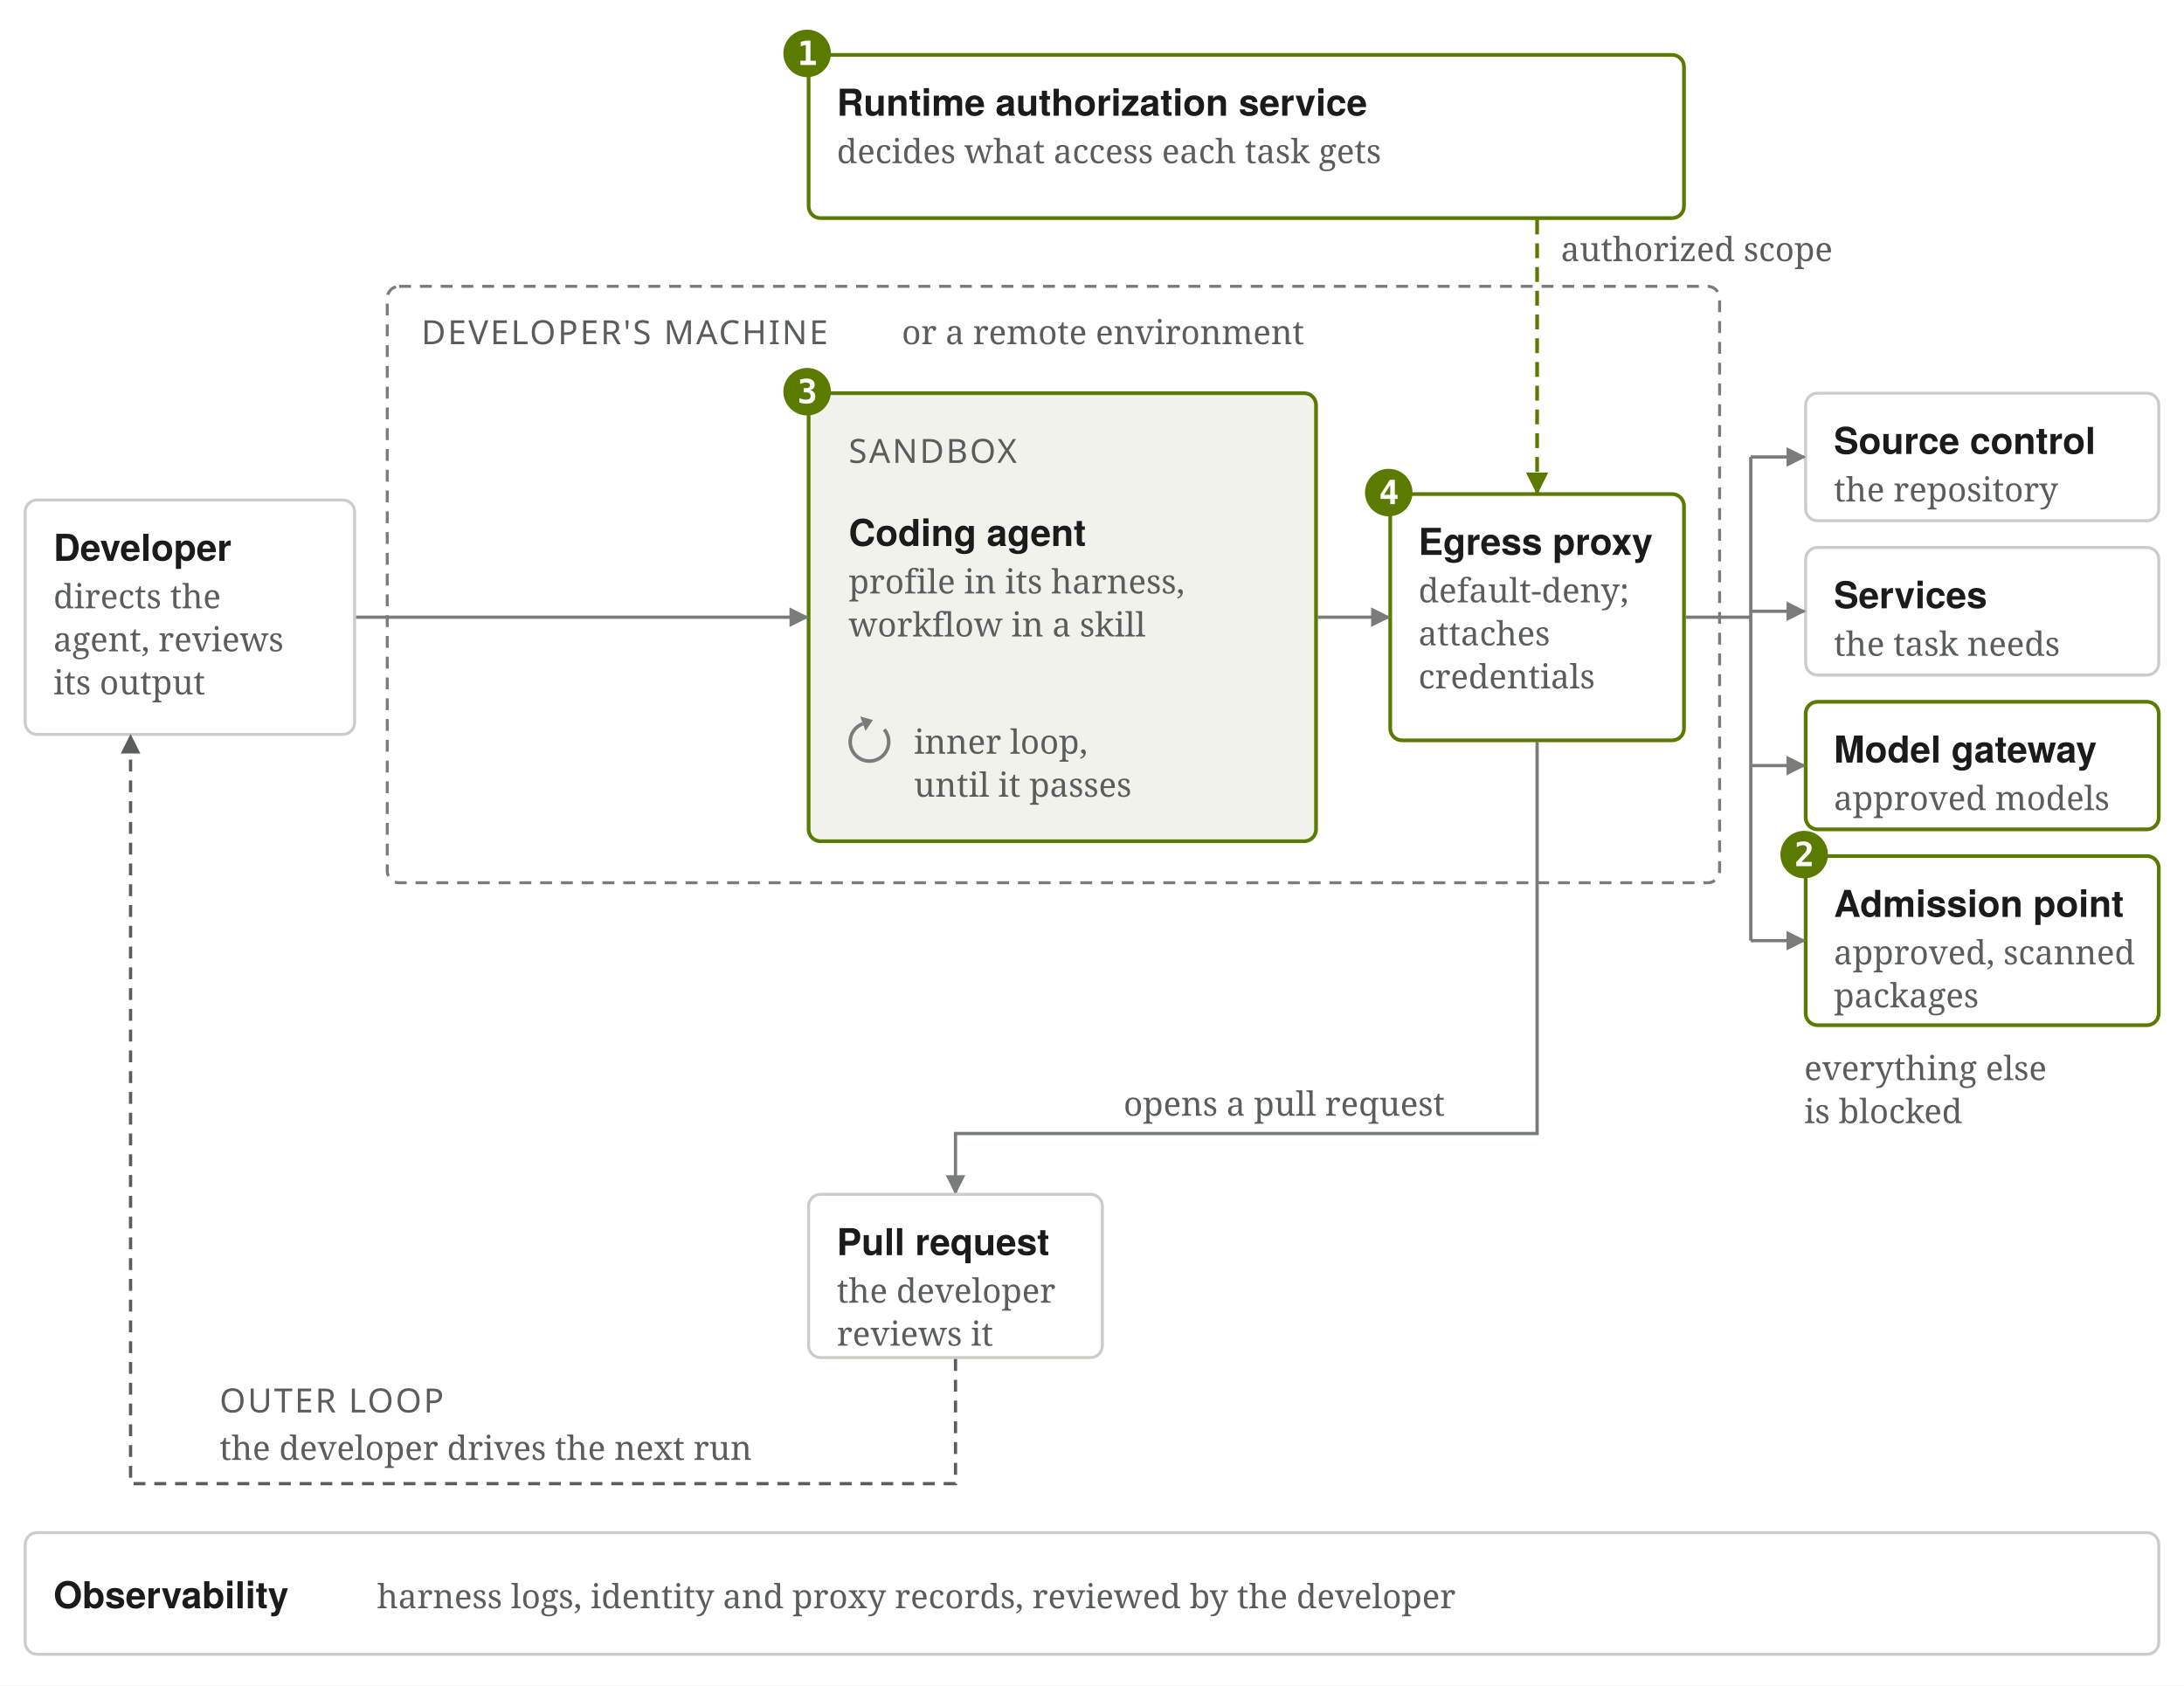
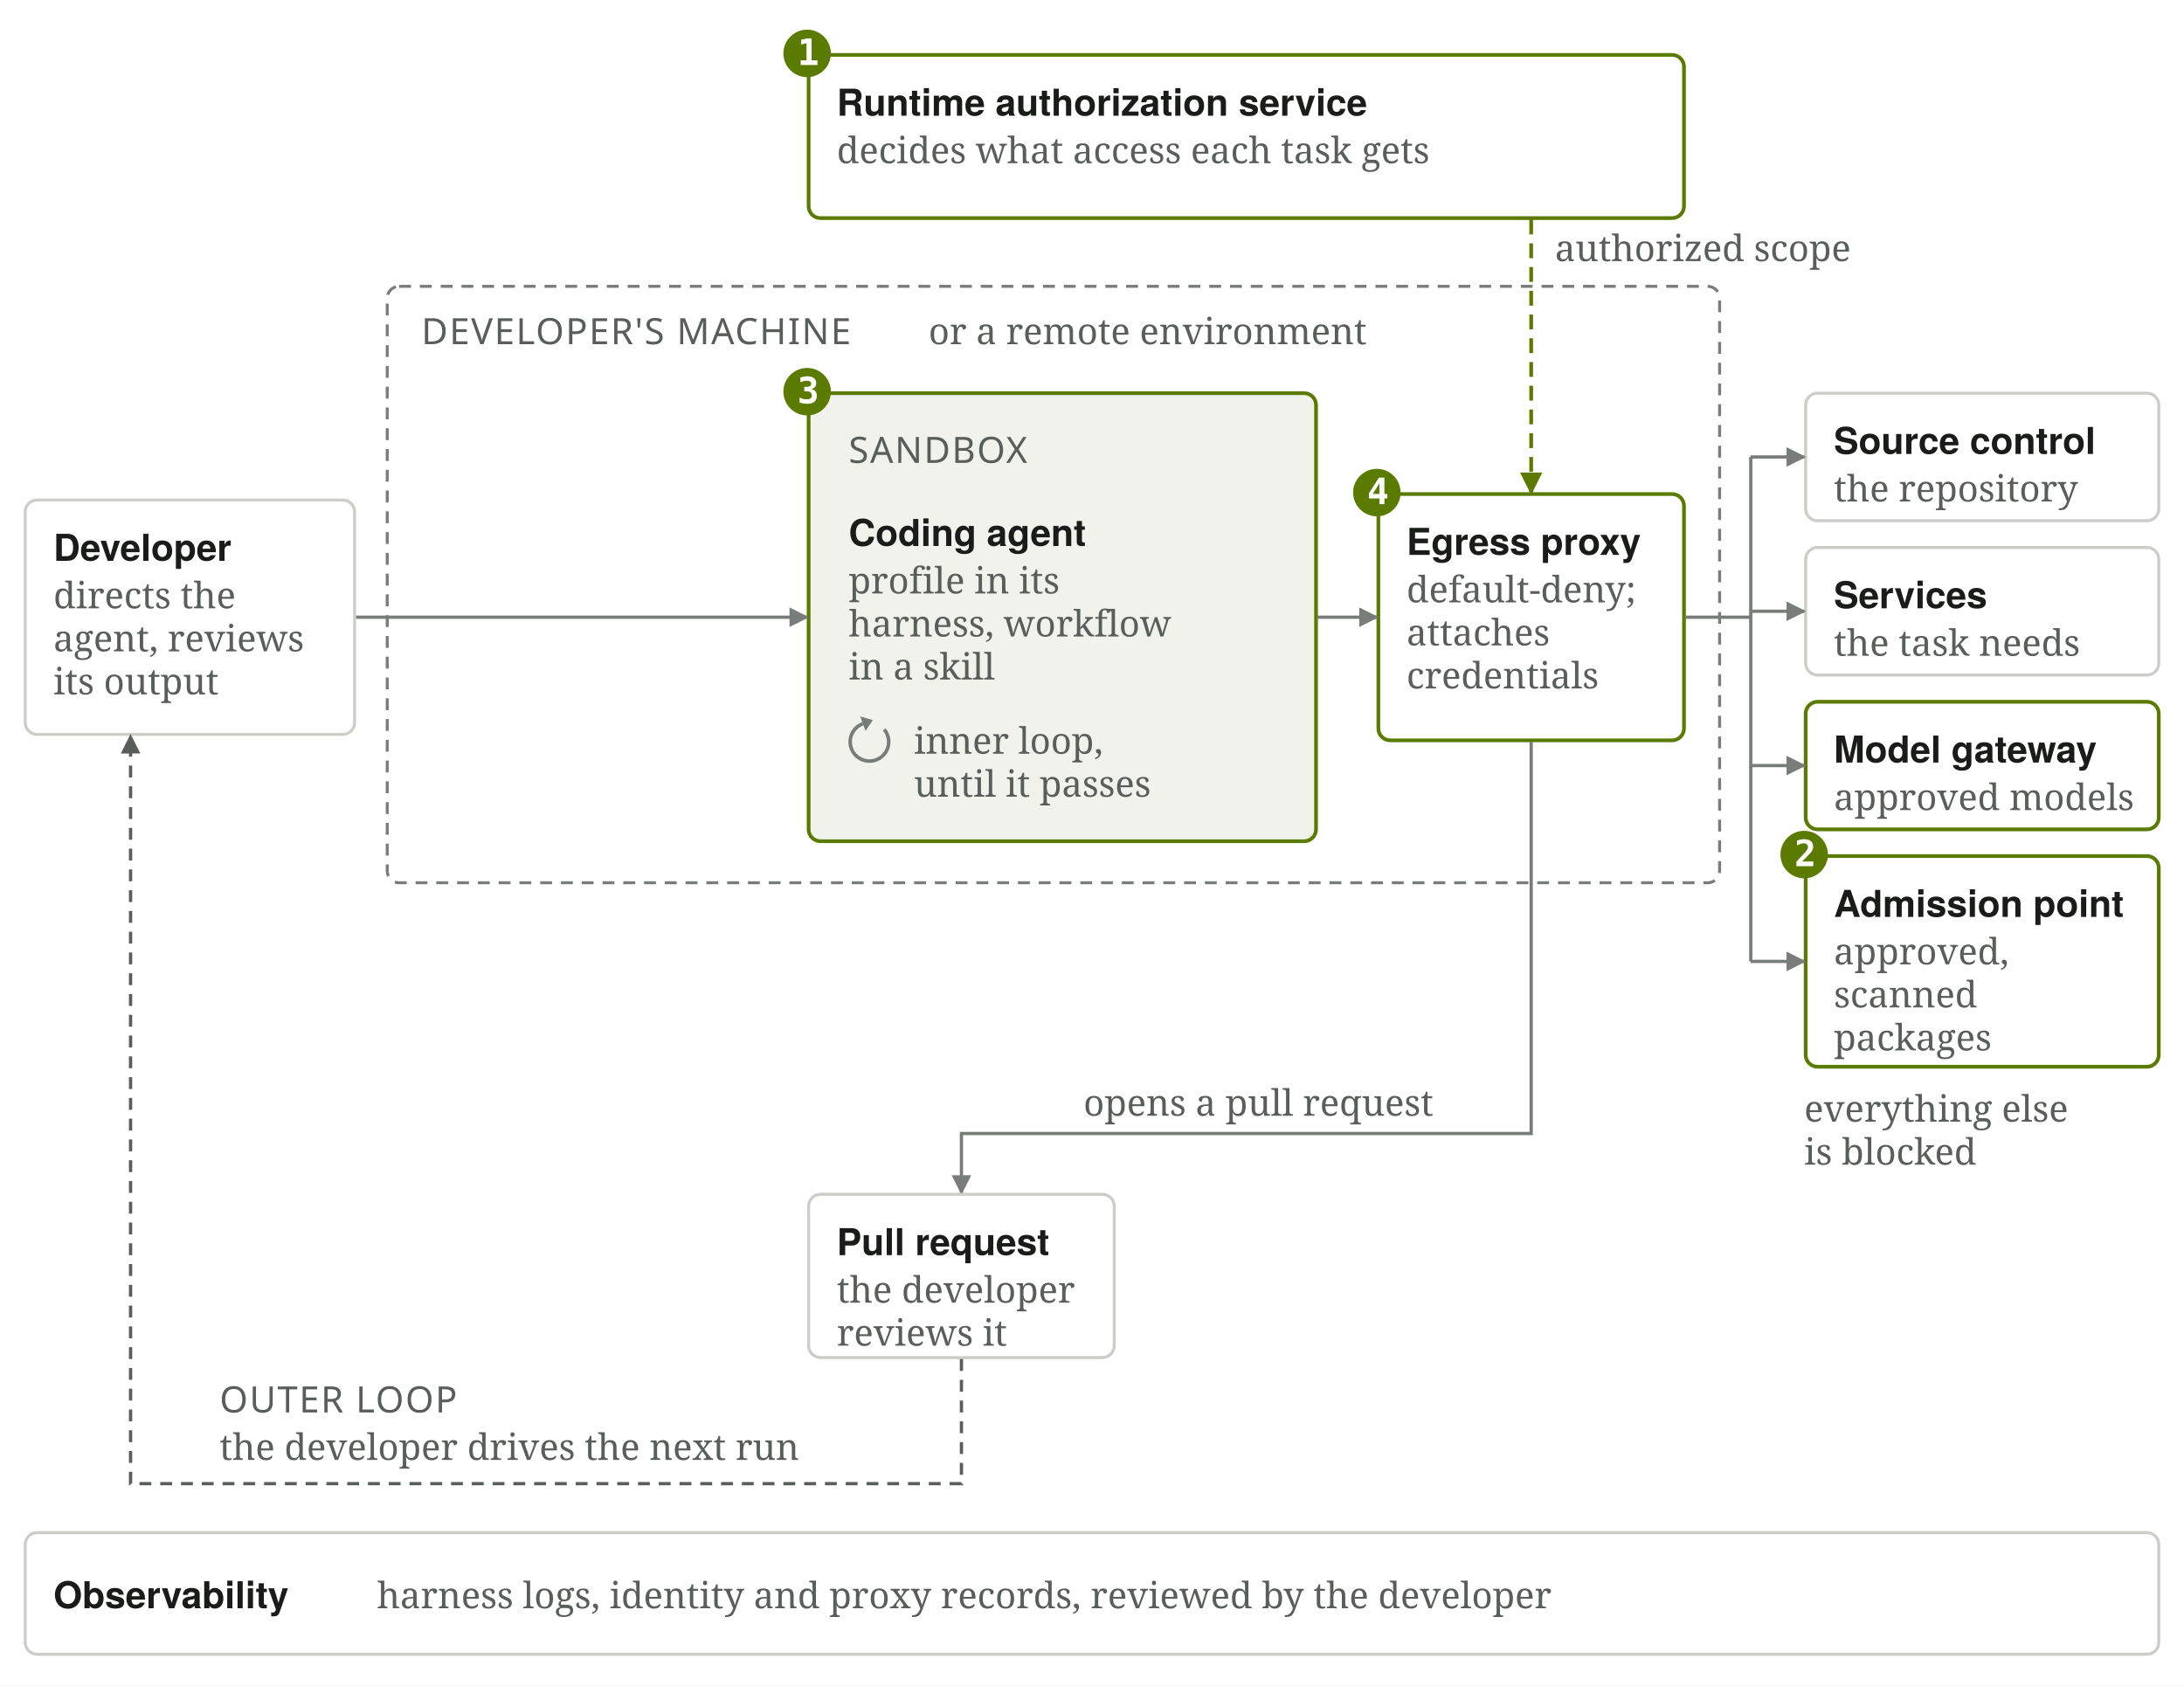
<svg xmlns="http://www.w3.org/2000/svg" viewBox="0 0 736 568" width="736" height="568" role="img" aria-labelledby="sf3-t sf3-d">
  <rect width="736" height="568" fill="#FFFFFF" />
  <defs>
    <marker id="sf3-a" viewBox="0 0 10 10" refX="9" refY="5" markerWidth="6" markerHeight="6" orient="auto-start-reverse">
      <path d="M0 0 L10 5 L0 10 z" fill="#797D79" />
    </marker>
    <marker id="sf3-g" viewBox="0 0 10 10" refX="9" refY="5" markerWidth="6" markerHeight="6" orient="auto-start-reverse">
      <path d="M0 0 L10 5 L0 10 z" fill="#5A7A00" />
    </marker>
    <marker id="sf3-s" viewBox="0 0 10 10" refX="9" refY="5" markerWidth="6" markerHeight="6" orient="auto-start-reverse">
      <path d="M0 0 L10 5 L0 10 z" fill="#5A5E5A" />
    </marker>
  </defs>
  <g transform="translate(8 8)">
    <rect x="264.5" y="10.5" width="295" height="55" rx="4" fill="none" stroke="#5A7A00" stroke-width="1.25" />
    <circle cx="264" cy="10" r="8" fill="#5A7A00" />
-     <text x="260.7" y="13.9" font-family="'IBM Plex Mono',ui-monospace,'SF Mono',Menlo,Consolas,monospace" font-size="11.25" fill="#FFFFFF" font-weight="600">1</text>
+     <text x="260.7" y="13.9" font-family="'IBM Plex Mono',ui-monospace,'SF Mono',Menlo,Consolas,monospace" font-size="12.25" fill="#FFFFFF" font-weight="600">1</text>
    <text x="274" y="31" font-family="Figtree,'Avenir Next','Helvetica Neue',sans-serif" font-size="12.5" fill="#1A1C1A" font-weight="600">Runtime authorization service</text>
-     <text x="274" y="47.0" font-family="'IBM Plex Serif',Charter,Georgia,serif" font-size="11.25" fill="#5A5E5A" font-weight="400">decides what access each task gets</text>
-     <path d="M510 66 L510 158" fill="none" stroke="#5A7A00" stroke-width="1.25" stroke-dasharray="5 3" marker-end="url(#sf3-g)" />
-     <text x="518.0" y="80" font-family="'IBM Plex Serif',Charter,Georgia,serif" font-size="11.25" fill="#5A5E5A" font-weight="400">authorized scope</text>
+     <text x="274" y="47.0" font-family="'IBM Plex Serif',Charter,Georgia,serif" font-size="12.25" fill="#5A5E5A" font-weight="400">decides what access each task gets</text>
+     <path d="M508 66 L508 158" fill="none" stroke="#5A7A00" stroke-width="1.25" stroke-dasharray="5 3" marker-end="url(#sf3-g)" />
+     <text x="516.0" y="80" font-family="'IBM Plex Serif',Charter,Georgia,serif" font-size="12.25" fill="#5A5E5A" font-weight="400">authorized scope</text>
    <rect x="122.5" y="88.5" width="449" height="201" rx="4" fill="none" stroke="#797D79" stroke-width="1" stroke-dasharray="4 3" />
-     <text x="134" y="108" font-family="'Chakra Petch','Avenir Next',sans-serif" font-size="11.25" fill="#5A5E5A" font-weight="500" letter-spacing="0.06em">DEVELOPER'S MACHINE</text>
-     <text x="295.9" y="108" font-family="'IBM Plex Serif',Charter,Georgia,serif" font-size="11.25" fill="#5A5E5A" font-weight="400">or a remote environment</text>
+     <text x="134" y="108" font-family="'Chakra Petch','Avenir Next',sans-serif" font-size="12.25" fill="#5A5E5A" font-weight="500" letter-spacing="0.04em">DEVELOPER'S MACHINE</text>
+     <text x="304.925" y="108" font-family="'IBM Plex Serif',Charter,Georgia,serif" font-size="12.25" fill="#5A5E5A" font-weight="400">or a remote environment</text>
    <rect x="0.5" y="160.5" width="111" height="79" rx="4" fill="none" stroke="#CBCDC8" stroke-width="1" />
    <text x="10" y="181" font-family="Figtree,'Avenir Next','Helvetica Neue',sans-serif" font-size="12.5" fill="#1A1C1A" font-weight="600">Developer</text>
-     <text x="10" y="197.0" font-family="'IBM Plex Serif',Charter,Georgia,serif" font-size="11.25" fill="#5A5E5A" font-weight="400">directs the</text>
-     <text x="10" y="211.5" font-family="'IBM Plex Serif',Charter,Georgia,serif" font-size="11.25" fill="#5A5E5A" font-weight="400">agent, reviews</text>
-     <text x="10" y="226.0" font-family="'IBM Plex Serif',Charter,Georgia,serif" font-size="11.25" fill="#5A5E5A" font-weight="400">its output</text>
+     <text x="10" y="197.0" font-family="'IBM Plex Serif',Charter,Georgia,serif" font-size="12.25" fill="#5A5E5A" font-weight="400">directs the</text>
+     <text x="10" y="211.5" font-family="'IBM Plex Serif',Charter,Georgia,serif" font-size="12.25" fill="#5A5E5A" font-weight="400">agent, reviews</text>
+     <text x="10" y="226.0" font-family="'IBM Plex Serif',Charter,Georgia,serif" font-size="12.25" fill="#5A5E5A" font-weight="400">its output</text>
    <rect x="264.5" y="124.5" width="171" height="151" rx="4" fill="#F1F2EC" stroke="#5A7A00" stroke-width="1.25" />
    <circle cx="264" cy="124" r="8" fill="#5A7A00" />
-     <text x="260.7" y="127.9" font-family="'IBM Plex Mono',ui-monospace,'SF Mono',Menlo,Consolas,monospace" font-size="11.25" fill="#FFFFFF" font-weight="600">3</text>
-     <text x="278" y="148" font-family="'Chakra Petch','Avenir Next',sans-serif" font-size="11.25" fill="#5A5E5A" font-weight="500" letter-spacing="0.06em">SANDBOX</text>
+     <text x="260.7" y="127.9" font-family="'IBM Plex Mono',ui-monospace,'SF Mono',Menlo,Consolas,monospace" font-size="12.25" fill="#FFFFFF" font-weight="600">3</text>
+     <text x="278" y="148" font-family="'Chakra Petch','Avenir Next',sans-serif" font-size="12.25" fill="#5A5E5A" font-weight="500" letter-spacing="0.04em">SANDBOX</text>
    <text x="278" y="176" font-family="Figtree,'Avenir Next','Helvetica Neue',sans-serif" font-size="12.5" fill="#1A1C1A" font-weight="600">Coding agent</text>
-     <text x="278" y="192.0" font-family="'IBM Plex Serif',Charter,Georgia,serif" font-size="11.25" fill="#5A5E5A" font-weight="400">profile in its harness,</text>
-     <text x="278" y="206.5" font-family="'IBM Plex Serif',Charter,Georgia,serif" font-size="11.25" fill="#5A5E5A" font-weight="400">workflow in a skill</text>
+     <text x="278" y="192.0" font-family="'IBM Plex Serif',Charter,Georgia,serif" font-size="12.25" fill="#5A5E5A" font-weight="400">profile in its</text>
+     <text x="278" y="206.5" font-family="'IBM Plex Serif',Charter,Georgia,serif" font-size="12.25" fill="#5A5E5A" font-weight="400">harness, workflow</text>
+     <text x="278" y="221.0" font-family="'IBM Plex Serif',Charter,Georgia,serif" font-size="12.25" fill="#5A5E5A" font-weight="400">in a skill</text>
    <path d="M289.98 237.82 A6.5 6.5 0 1 1 282.78 235.89" fill="none" stroke="#797D79" stroke-width="1.2" />
    <path d="M286.16 234.66 L283.67 238.34 L281.89 233.45 z" fill="#797D79" />
-     <text x="300" y="246" font-family="'IBM Plex Serif',Charter,Georgia,serif" font-size="11.25" fill="#5A5E5A" font-weight="400">inner loop,</text>
-     <text x="300" y="260.5" font-family="'IBM Plex Serif',Charter,Georgia,serif" font-size="11.25" fill="#5A5E5A" font-weight="400">until it passes</text>
+     <text x="300" y="246" font-family="'IBM Plex Serif',Charter,Georgia,serif" font-size="12.25" fill="#5A5E5A" font-weight="400">inner loop,</text>
+     <text x="300" y="260.5" font-family="'IBM Plex Serif',Charter,Georgia,serif" font-size="12.25" fill="#5A5E5A" font-weight="400">until it passes</text>
    <path d="M112 200 L264 200" fill="none" stroke="#797D79" stroke-width="1.1" marker-end="url(#sf3-a)" />
-     <rect x="460.5" y="158.5" width="99" height="83" rx="4" fill="none" stroke="#5A7A00" stroke-width="1.25" />
-     <circle cx="460" cy="158" r="8" fill="#5A7A00" />
-     <text x="456.7" y="161.9" font-family="'IBM Plex Mono',ui-monospace,'SF Mono',Menlo,Consolas,monospace" font-size="11.25" fill="#FFFFFF" font-weight="600">4</text>
-     <text x="470" y="179" font-family="Figtree,'Avenir Next','Helvetica Neue',sans-serif" font-size="12.5" fill="#1A1C1A" font-weight="600">Egress proxy</text>
-     <text x="470" y="195.0" font-family="'IBM Plex Serif',Charter,Georgia,serif" font-size="11.25" fill="#5A5E5A" font-weight="400">default-deny;</text>
-     <text x="470" y="209.5" font-family="'IBM Plex Serif',Charter,Georgia,serif" font-size="11.25" fill="#5A5E5A" font-weight="400">attaches</text>
-     <text x="470" y="224.0" font-family="'IBM Plex Serif',Charter,Georgia,serif" font-size="11.25" fill="#5A5E5A" font-weight="400">credentials</text>
-     <path d="M436 200 L460 200" fill="none" stroke="#797D79" stroke-width="1.1" marker-end="url(#sf3-a)" />
+     <rect x="456.5" y="158.5" width="103" height="83" rx="4" fill="none" stroke="#5A7A00" stroke-width="1.25" />
+     <circle cx="456" cy="158" r="8" fill="#5A7A00" />
+     <text x="452.7" y="161.9" font-family="'IBM Plex Mono',ui-monospace,'SF Mono',Menlo,Consolas,monospace" font-size="12.25" fill="#FFFFFF" font-weight="600">4</text>
+     <text x="466" y="179" font-family="Figtree,'Avenir Next','Helvetica Neue',sans-serif" font-size="12.5" fill="#1A1C1A" font-weight="600">Egress proxy</text>
+     <text x="466" y="195.0" font-family="'IBM Plex Serif',Charter,Georgia,serif" font-size="12.25" fill="#5A5E5A" font-weight="400">default-deny;</text>
+     <text x="466" y="209.5" font-family="'IBM Plex Serif',Charter,Georgia,serif" font-size="12.25" fill="#5A5E5A" font-weight="400">attaches</text>
+     <text x="466" y="224.0" font-family="'IBM Plex Serif',Charter,Georgia,serif" font-size="12.25" fill="#5A5E5A" font-weight="400">credentials</text>
+     <path d="M436 200 L456 200" fill="none" stroke="#797D79" stroke-width="1.1" marker-end="url(#sf3-a)" />
    <rect x="600.5" y="124.5" width="119" height="43" rx="4" fill="none" stroke="#CBCDC8" stroke-width="1" />
    <text x="610" y="145" font-family="Figtree,'Avenir Next','Helvetica Neue',sans-serif" font-size="12.5" fill="#1A1C1A" font-weight="600">Source control</text>
-     <text x="610" y="161.0" font-family="'IBM Plex Serif',Charter,Georgia,serif" font-size="11.25" fill="#5A5E5A" font-weight="400">the repository</text>
+     <text x="610" y="161.0" font-family="'IBM Plex Serif',Charter,Georgia,serif" font-size="12.25" fill="#5A5E5A" font-weight="400">the repository</text>
    <rect x="600.5" y="176.5" width="119" height="43" rx="4" fill="none" stroke="#CBCDC8" stroke-width="1" />
    <text x="610" y="197" font-family="Figtree,'Avenir Next','Helvetica Neue',sans-serif" font-size="12.5" fill="#1A1C1A" font-weight="600">Services</text>
-     <text x="610" y="213.0" font-family="'IBM Plex Serif',Charter,Georgia,serif" font-size="11.25" fill="#5A5E5A" font-weight="400">the task needs</text>
+     <text x="610" y="213.0" font-family="'IBM Plex Serif',Charter,Georgia,serif" font-size="12.25" fill="#5A5E5A" font-weight="400">the task needs</text>
    <rect x="600.5" y="228.5" width="119" height="43" rx="4" fill="none" stroke="#5A7A00" stroke-width="1.25" />
    <text x="610" y="249" font-family="Figtree,'Avenir Next','Helvetica Neue',sans-serif" font-size="12.5" fill="#1A1C1A" font-weight="600">Model gateway</text>
-     <text x="610" y="265.0" font-family="'IBM Plex Serif',Charter,Georgia,serif" font-size="11.25" fill="#5A5E5A" font-weight="400">approved models</text>
-     <rect x="600.5" y="280.5" width="119" height="57" rx="4" fill="none" stroke="#5A7A00" stroke-width="1.25" />
+     <text x="610" y="265.0" font-family="'IBM Plex Serif',Charter,Georgia,serif" font-size="12.25" fill="#5A5E5A" font-weight="400">approved models</text>
+     <rect x="600.5" y="280.5" width="119" height="71" rx="4" fill="none" stroke="#5A7A00" stroke-width="1.25" />
    <circle cx="600" cy="280" r="8" fill="#5A7A00" />
-     <text x="596.7" y="283.9" font-family="'IBM Plex Mono',ui-monospace,'SF Mono',Menlo,Consolas,monospace" font-size="11.25" fill="#FFFFFF" font-weight="600">2</text>
+     <text x="596.7" y="283.9" font-family="'IBM Plex Mono',ui-monospace,'SF Mono',Menlo,Consolas,monospace" font-size="12.25" fill="#FFFFFF" font-weight="600">2</text>
    <text x="610" y="301" font-family="Figtree,'Avenir Next','Helvetica Neue',sans-serif" font-size="12.5" fill="#1A1C1A" font-weight="600">Admission point</text>
-     <text x="610" y="317.0" font-family="'IBM Plex Serif',Charter,Georgia,serif" font-size="11.25" fill="#5A5E5A" font-weight="400">approved, scanned</text>
-     <text x="610" y="331.5" font-family="'IBM Plex Serif',Charter,Georgia,serif" font-size="11.25" fill="#5A5E5A" font-weight="400">packages</text>
+     <text x="610" y="317.0" font-family="'IBM Plex Serif',Charter,Georgia,serif" font-size="12.25" fill="#5A5E5A" font-weight="400">approved,</text>
+     <text x="610" y="331.5" font-family="'IBM Plex Serif',Charter,Georgia,serif" font-size="12.25" fill="#5A5E5A" font-weight="400">scanned</text>
+     <text x="610" y="346.0" font-family="'IBM Plex Serif',Charter,Georgia,serif" font-size="12.25" fill="#5A5E5A" font-weight="400">packages</text>
    <path d="M560 200 L582 200" fill="none" stroke="#797D79" stroke-width="1.1" />
-     <path d="M582 146 L582 309" fill="none" stroke="#797D79" stroke-width="1.1" />
+     <path d="M582 146 L582 316" fill="none" stroke="#797D79" stroke-width="1.1" />
    <path d="M582 146 L600 146" fill="none" stroke="#797D79" stroke-width="1.1" marker-end="url(#sf3-a)" />
    <path d="M582 198 L600 198" fill="none" stroke="#797D79" stroke-width="1.1" marker-end="url(#sf3-a)" />
    <path d="M582 250 L600 250" fill="none" stroke="#797D79" stroke-width="1.1" marker-end="url(#sf3-a)" />
-     <path d="M582 309 L600 309" fill="none" stroke="#797D79" stroke-width="1.1" marker-end="url(#sf3-a)" />
-     <text x="600" y="356" font-family="'IBM Plex Serif',Charter,Georgia,serif" font-size="11.25" fill="#5A5E5A" font-weight="400">everything else</text>
-     <text x="600" y="370.5" font-family="'IBM Plex Serif',Charter,Georgia,serif" font-size="11.25" fill="#5A5E5A" font-weight="400">is blocked</text>
-     <path d="M510 242 L510 374 L314 374 L314 394" fill="none" stroke="#797D79" stroke-width="1.1" marker-end="url(#sf3-a)" />
-     <text x="370.625" y="368" font-family="'IBM Plex Serif',Charter,Georgia,serif" font-size="11.25" fill="#5A5E5A" font-weight="400">opens a pull request</text>
-     <rect x="264.5" y="394.5" width="99" height="55" rx="4" fill="none" stroke="#CBCDC8" stroke-width="1" />
+     <path d="M582 316 L600 316" fill="none" stroke="#797D79" stroke-width="1.1" marker-end="url(#sf3-a)" />
+     <text x="600" y="370" font-family="'IBM Plex Serif',Charter,Georgia,serif" font-size="12.25" fill="#5A5E5A" font-weight="400">everything else</text>
+     <text x="600" y="384.5" font-family="'IBM Plex Serif',Charter,Georgia,serif" font-size="12.25" fill="#5A5E5A" font-weight="400">is blocked</text>
+     <path d="M508 242 L508 374 L316 374 L316 394" fill="none" stroke="#797D79" stroke-width="1.1" marker-end="url(#sf3-a)" />
+     <text x="357.125" y="368" font-family="'IBM Plex Serif',Charter,Georgia,serif" font-size="12.25" fill="#5A5E5A" font-weight="400">opens a pull request</text>
+     <rect x="264.5" y="394.5" width="103" height="55" rx="4" fill="none" stroke="#CBCDC8" stroke-width="1" />
    <text x="274" y="415" font-family="Figtree,'Avenir Next','Helvetica Neue',sans-serif" font-size="12.5" fill="#1A1C1A" font-weight="600">Pull request</text>
-     <text x="274" y="431.0" font-family="'IBM Plex Serif',Charter,Georgia,serif" font-size="11.25" fill="#5A5E5A" font-weight="400">the developer</text>
-     <text x="274" y="445.5" font-family="'IBM Plex Serif',Charter,Georgia,serif" font-size="11.25" fill="#5A5E5A" font-weight="400">reviews it</text>
-     <path d="M314 450 L314 492 L36 492 L36 240" fill="none" stroke="#5A5E5A" stroke-width="1.1" stroke-dasharray="4 3" marker-end="url(#sf3-s)" />
-     <text x="66" y="468" font-family="'Chakra Petch','Avenir Next',sans-serif" font-size="11.25" fill="#5A5E5A" font-weight="500" letter-spacing="0.06em">OUTER LOOP</text>
-     <text x="66" y="484" font-family="'IBM Plex Serif',Charter,Georgia,serif" font-size="11.25" fill="#5A5E5A" font-weight="400">the developer drives the next run</text>
+     <text x="274" y="431.0" font-family="'IBM Plex Serif',Charter,Georgia,serif" font-size="12.25" fill="#5A5E5A" font-weight="400">the developer</text>
+     <text x="274" y="445.5" font-family="'IBM Plex Serif',Charter,Georgia,serif" font-size="12.25" fill="#5A5E5A" font-weight="400">reviews it</text>
+     <path d="M316 450 L316 492 L36 492 L36 240" fill="none" stroke="#5A5E5A" stroke-width="1.1" stroke-dasharray="4 3" marker-end="url(#sf3-s)" />
+     <text x="66" y="468" font-family="'Chakra Petch','Avenir Next',sans-serif" font-size="12.25" fill="#5A5E5A" font-weight="500" letter-spacing="0.04em">OUTER LOOP</text>
+     <text x="66" y="484" font-family="'IBM Plex Serif',Charter,Georgia,serif" font-size="12.25" fill="#5A5E5A" font-weight="400">the developer drives the next run</text>
    <rect x="0.5" y="508.5" width="719" height="41" rx="4" fill="none" stroke="#CBCDC8" stroke-width="1" />
    <text x="10" y="534" font-family="Figtree,'Avenir Next','Helvetica Neue',sans-serif" font-size="12.5" fill="#1A1C1A" font-weight="600">Observability</text>
-     <text x="119.062" y="534" font-family="'IBM Plex Serif',Charter,Georgia,serif" font-size="11.25" fill="#5A5E5A" font-weight="400">harness logs, identity and proxy records, reviewed by the developer</text>
+     <text x="119.062" y="534" font-family="'IBM Plex Serif',Charter,Georgia,serif" font-size="12.25" fill="#5A5E5A" font-weight="400">harness logs, identity and proxy records, reviewed by the developer</text>
  </g>
</svg>
